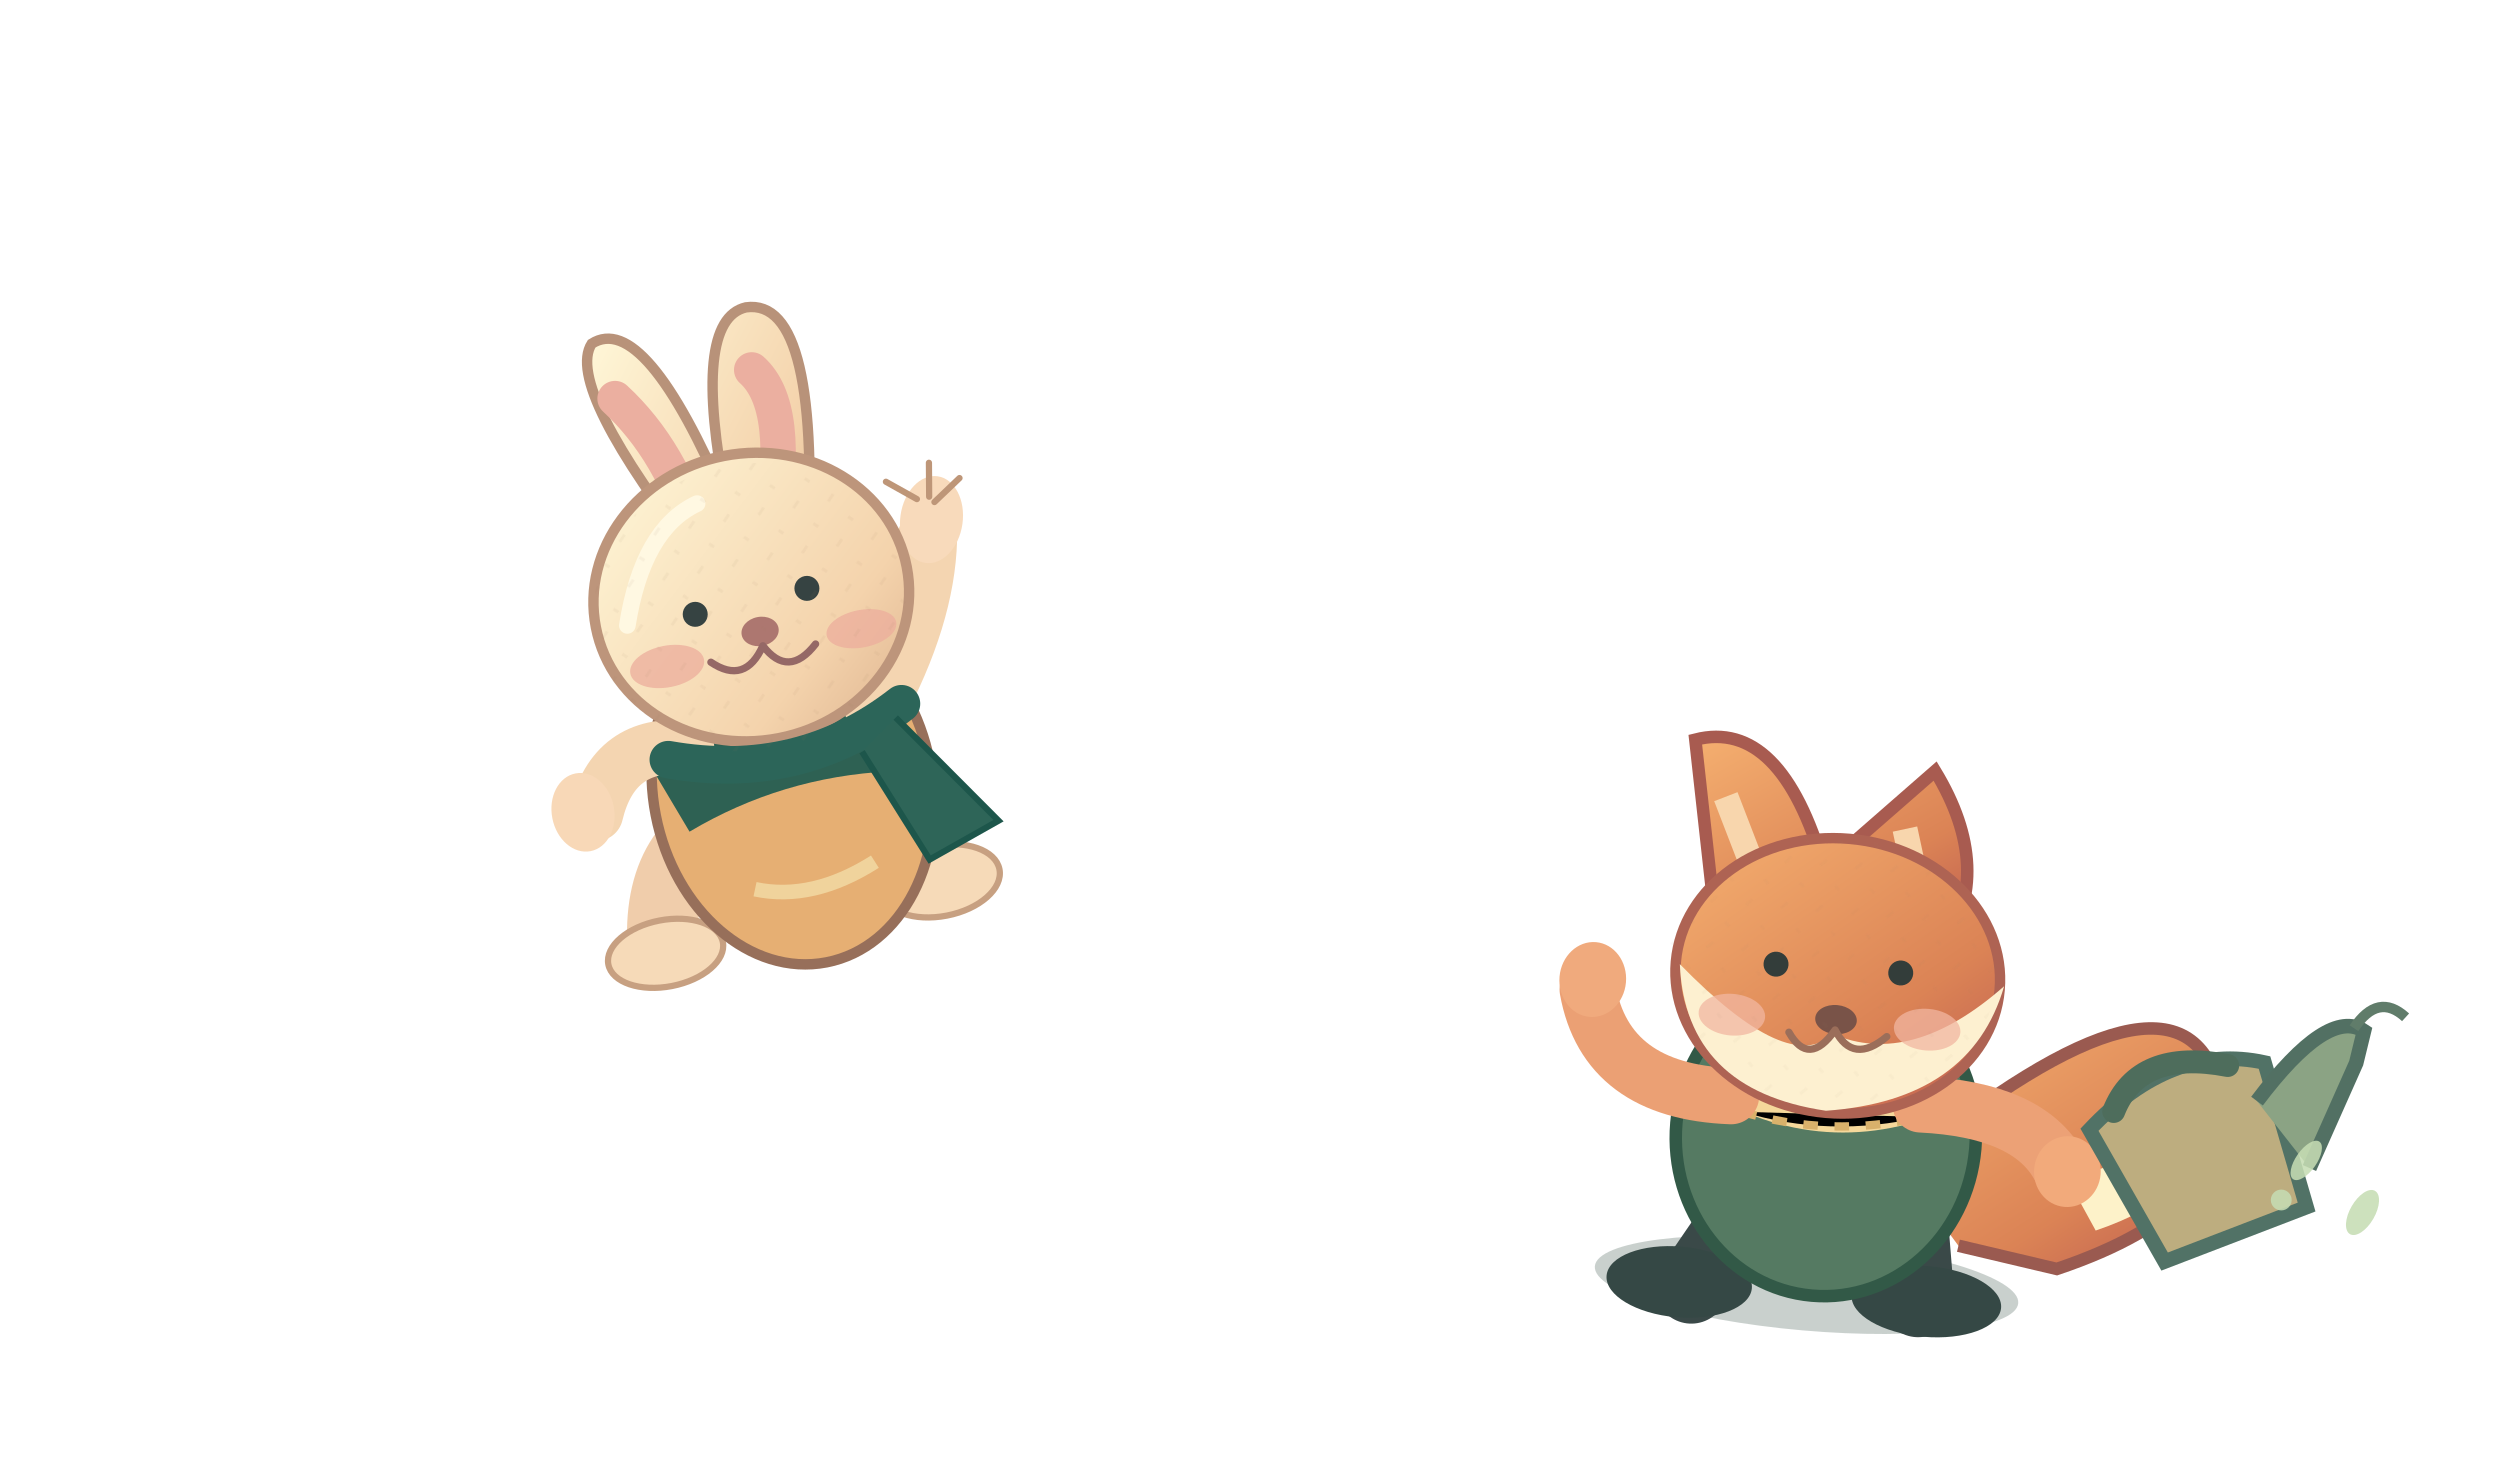
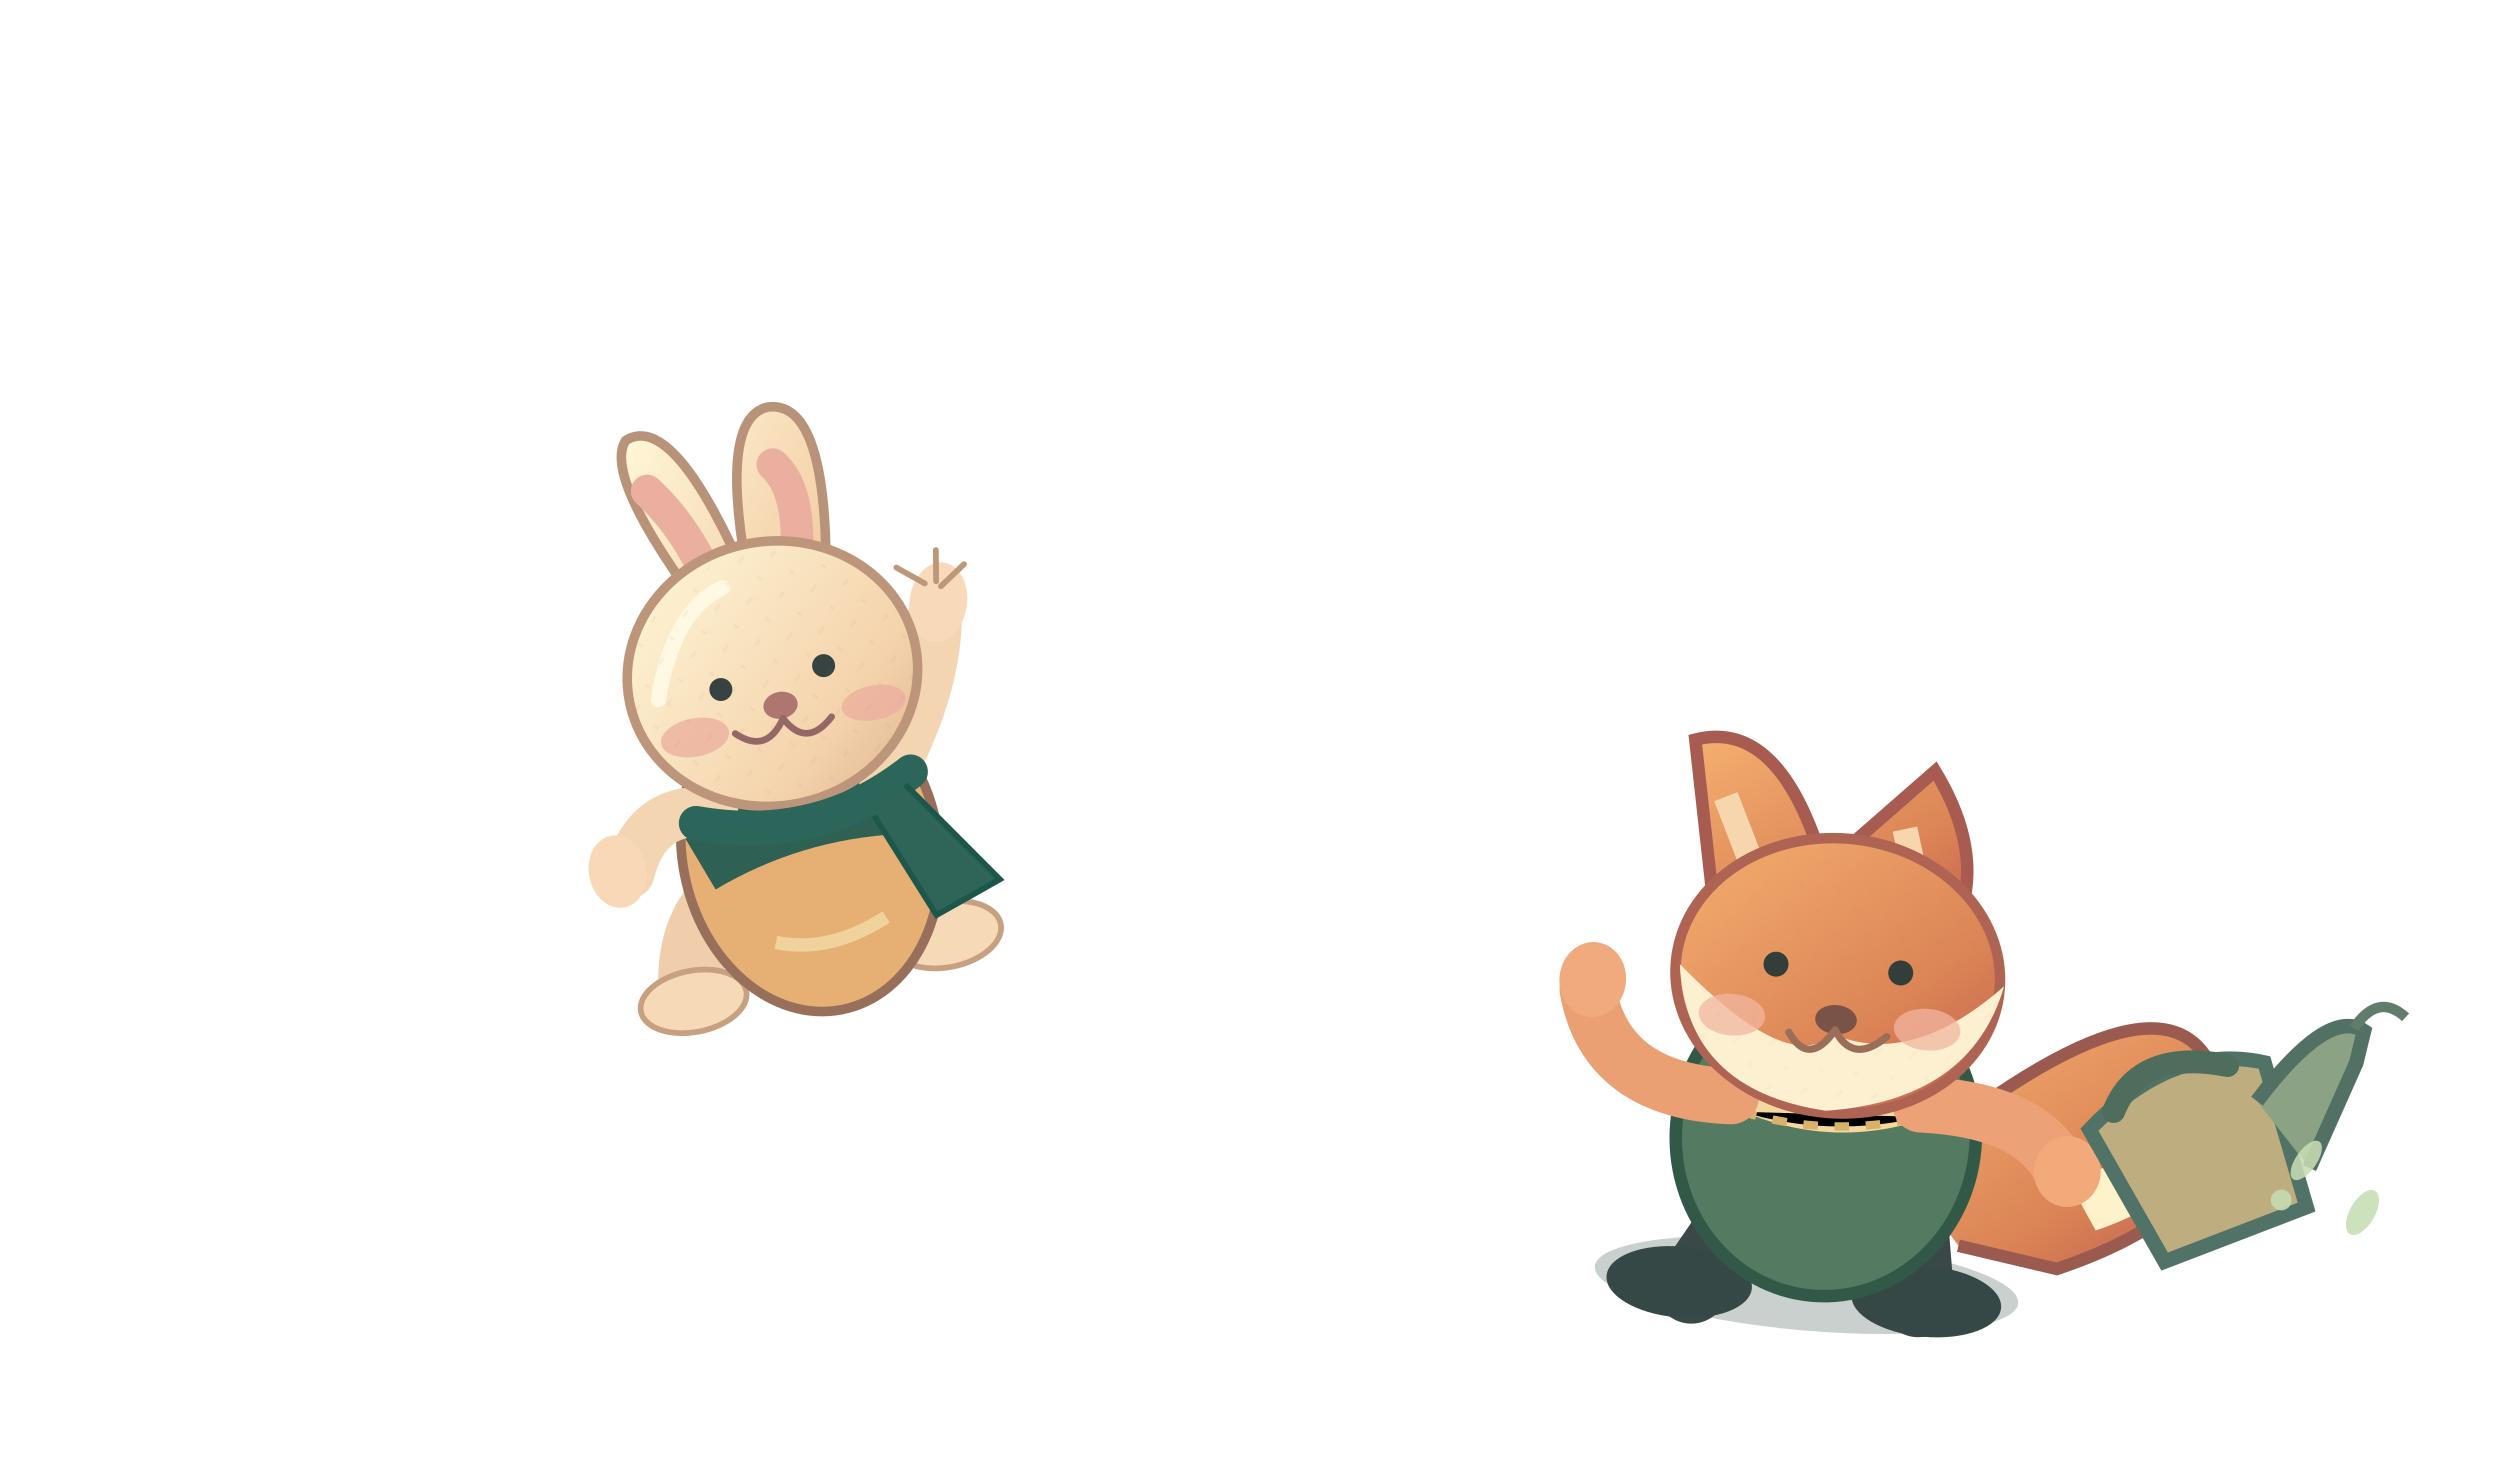
<svg xmlns="http://www.w3.org/2000/svg" viewBox="0 0 1200 700" width="1200" height="700">
  <defs>
    <linearGradient id="cream" x2="1" y2="1">
      <stop stop-color="#FFF8D9" />
      <stop offset=".7" stop-color="#F4D3AC" />
      <stop offset="1" stop-color="#DDB28E" />
    </linearGradient>
    <linearGradient id="orange" x2="1" y2="1">
      <stop stop-color="#F5B070" />
      <stop offset=".65" stop-color="#DB8355" />
      <stop offset="1" stop-color="#BC5B50" />
    </linearGradient>
    <linearGradient id="shirt" x2="1" y2="1">
      <stop stop-color="#DAB66F" />
      <stop offset="1" stop-color="#BA8C61" />
    </linearGradient>
    <pattern id="flecks" width="17" height="22" patternUnits="userSpaceOnUse">
      <path d="m3 3 2 2m10 8-3 3" fill="none" stroke="#9B785F" stroke-width="1.5" opacity=".24" />
    </pattern>
  </defs>
-   <g transform="translate(250 146) rotate(-11 108 190)">
+   <g transform="translate(269 194) scale(.92) rotate(-11 108 190)">
    <path d="M104 243Q56 244 47 294M152 244q-4 34 28 44" stroke="#F0CDAB" stroke-width="34" stroke-linecap="round" fill="none" />
    <ellipse cx="47" cy="302" rx="28" ry="16" fill="#F6DAB8" stroke="#C7A081" stroke-width="3" />
    <ellipse cx="183" cy="293" rx="29" ry="17" fill="#F6DAB8" stroke="#C7A081" stroke-width="3" />
    <path d="M100 122Q51 26 68 8Q96-3 117 95Q117 6 144 5Q181 7 149 133" fill="url(#cream)" stroke="#B89279" stroke-width="5" />
    <path d="M74 36q22 30 26 74M141 35q16 21-6 77" stroke="#EBAFA0" stroke-width="17" stroke-linecap="round" fill="none" />
    <ellipse cx="122" cy="236" rx="67" ry="85" fill="#E6AF73" stroke="#976F5A" stroke-width="5" />
    <path d="M63 229Q116 210 172 218" stroke="#2E6153" stroke-width="38" fill="none" />
    <path d="M95 280q26 11 59-2" fill="none" stroke="#F0D39C" stroke-width="7" />
    <path d="M168 206Q200 167 208 131" stroke="#F4D5B1" stroke-width="29" stroke-linecap="round" fill="none" />
    <ellipse cx="212" cy="122" rx="15" ry="21" fill="#F8DABB" transform="rotate(19 212 122)" />
    <path d="m207 111-13-11m19 11 3-16m-1 19 14-9" stroke="#BE9678" stroke-width="3" stroke-linecap="round" />
    <path d="M76 207Q42 197 27 230" stroke="#F4D5B1" stroke-width="26" fill="none" stroke-linecap="round" />
    <ellipse cx="21" cy="228" rx="15" ry="19" fill="#F8D8B7" />
    <ellipse cx="120" cy="142" rx="76" ry="69" fill="url(#cream)" stroke="#BD957B" stroke-width="5" />
    <path d="M59 144q16-44 44-51" stroke="#FFF8E2" stroke-width="8" fill="none" stroke-linecap="round" />
    <circle cx="92" cy="145" r="6" fill="#364342" />
    <circle cx="147" cy="143" r="6" fill="#364342" />
    <ellipse cx="121" cy="159" rx="9" ry="7" fill="#AD7770" />
    <path d="M121 166q-12 17-26 3m26-3q9 18 25 4" stroke="#956866" stroke-width="3.5" fill="none" stroke-linecap="round" />
    <ellipse cx="74" cy="167" rx="18" ry="10" fill="#ECAD9C" opacity=".75" />
    <ellipse cx="169" cy="167" rx="17" ry="9" fill="#ECAD9C" opacity=".75" />
    <path d="M66 211q60 23 115-5" stroke="#2C6559" stroke-width="18" fill="none" stroke-linecap="round" />
    <path d="m177 212 39 58-36 12-22-57" fill="#2E6558" stroke="#1D564B" stroke-width="3" />
    <ellipse cx="120" cy="147" rx="77" ry="69" fill="url(#flecks)" opacity=".27" />
  </g>
  <g transform="translate(754 354) rotate(5 100 126)">
    <ellipse cx="125" cy="261" rx="102" ry="22" fill="#284439" opacity=".25" />
    <path d="M165 201q125-122 149-51q17 55-70 93l-48-7" fill="url(#orange)" stroke="#9A5A50" stroke-width="6" />
    <path d="M261 223q50-22 51-58q-33 23-67 34" fill="#FDF2C9" />
    <path d="M97 219l-27 48m101-50 8 47" stroke="#3A4948" stroke-width="35" stroke-linecap="round" />
    <ellipse cx="64" cy="265" rx="35" ry="17" fill="#354845" />
    <ellipse cx="183" cy="264" rx="36" ry="17" fill="#354845" />
    <ellipse cx="128" cy="189" rx="72" ry="77" fill="#557A62" stroke="#325947" stroke-width="6" />
    <path d="M75 163q57 27 112-6" stroke="#F5D89B" stroke-width="24" fill="none" />
    <path d="M87 181q43 9 86-5" stroke="#D9B16B" stroke-width="4" stroke-dasharray="7 8" />
    <path d="M81 174Q21 177 8 129" stroke="#EBA074" stroke-width="27" stroke-linecap="round" fill="none" />
    <ellipse cx="10" cy="124" rx="16" ry="18" fill="#F0AA7D" />
    <path d="M172 170Q224 168 241 194" stroke="#ECA176" stroke-width="27" fill="none" stroke-linecap="round" />
    <ellipse cx="245" cy="196" rx="16" ry="17" fill="#F2AA7B" />
    <path d="M66 90L49 5q40-14 67 56l49-51q33 45 11 85" fill="url(#orange)" stroke="#A85B50" stroke-width="6" />
    <path d="m66 31 25 51m62-43 12 39" stroke="#F8D6AD" stroke-width="12" />
    <ellipse cx="127" cy="112" rx="78" ry="66" fill="url(#orange)" stroke="#AE6353" stroke-width="5" />
    <path d="M51 113q57 49 76 27q39 13 80-30q-11 56-80 67q-68-4-76-64" fill="#FDF0D0" />
    <circle cx="97" cy="109" r="6" fill="#333D3A" />
    <circle cx="157" cy="108" r="6" fill="#333D3A" />
    <ellipse cx="128" cy="133" rx="10" ry="7" fill="#795348" />
    <path d="M128 138q-11 19-22 3m22-3q10 16 25 1" fill="none" stroke="#9B6E5A" stroke-width="3.5" stroke-linecap="round" />
    <ellipse cx="78" cy="135" rx="16" ry="10" fill="#F2B6A0" opacity=".74" />
    <ellipse cx="172" cy="134" rx="16" ry="10" fill="#F2B6A0" opacity=".74" />
    <ellipse cx="124" cy="109" rx="79" ry="65" fill="url(#flecks)" opacity=".17" />
  </g>
  <g transform="translate(999 532) rotate(-21)">
    <path d="M0 11q52-25 90 0l-6 72H11z" fill="#BDAD7F" stroke="#517266" stroke-width="7" />
    <path d="M80 27q48-30 60-13l-9 13-39 39" fill="#8BA384" stroke="#527063" stroke-width="7" />
    <path d="M14 7q22-24 59-1" stroke="#4E6D5C" stroke-width="11" fill="none" stroke-linecap="round" />
    <path d="M136 11q17-12 25 4" stroke="#607C6A" stroke-width="5" fill="none" />
  </g>
  <g fill="#C5DCB3" opacity=".87">
    <ellipse cx="1107" cy="557" rx="5" ry="11" transform="rotate(35 1107 557)" />
    <ellipse cx="1134" cy="582" rx="6" ry="12" transform="rotate(30 1134 582)" />
    <circle cx="1095" cy="576" r="5" />
  </g>
</svg>
